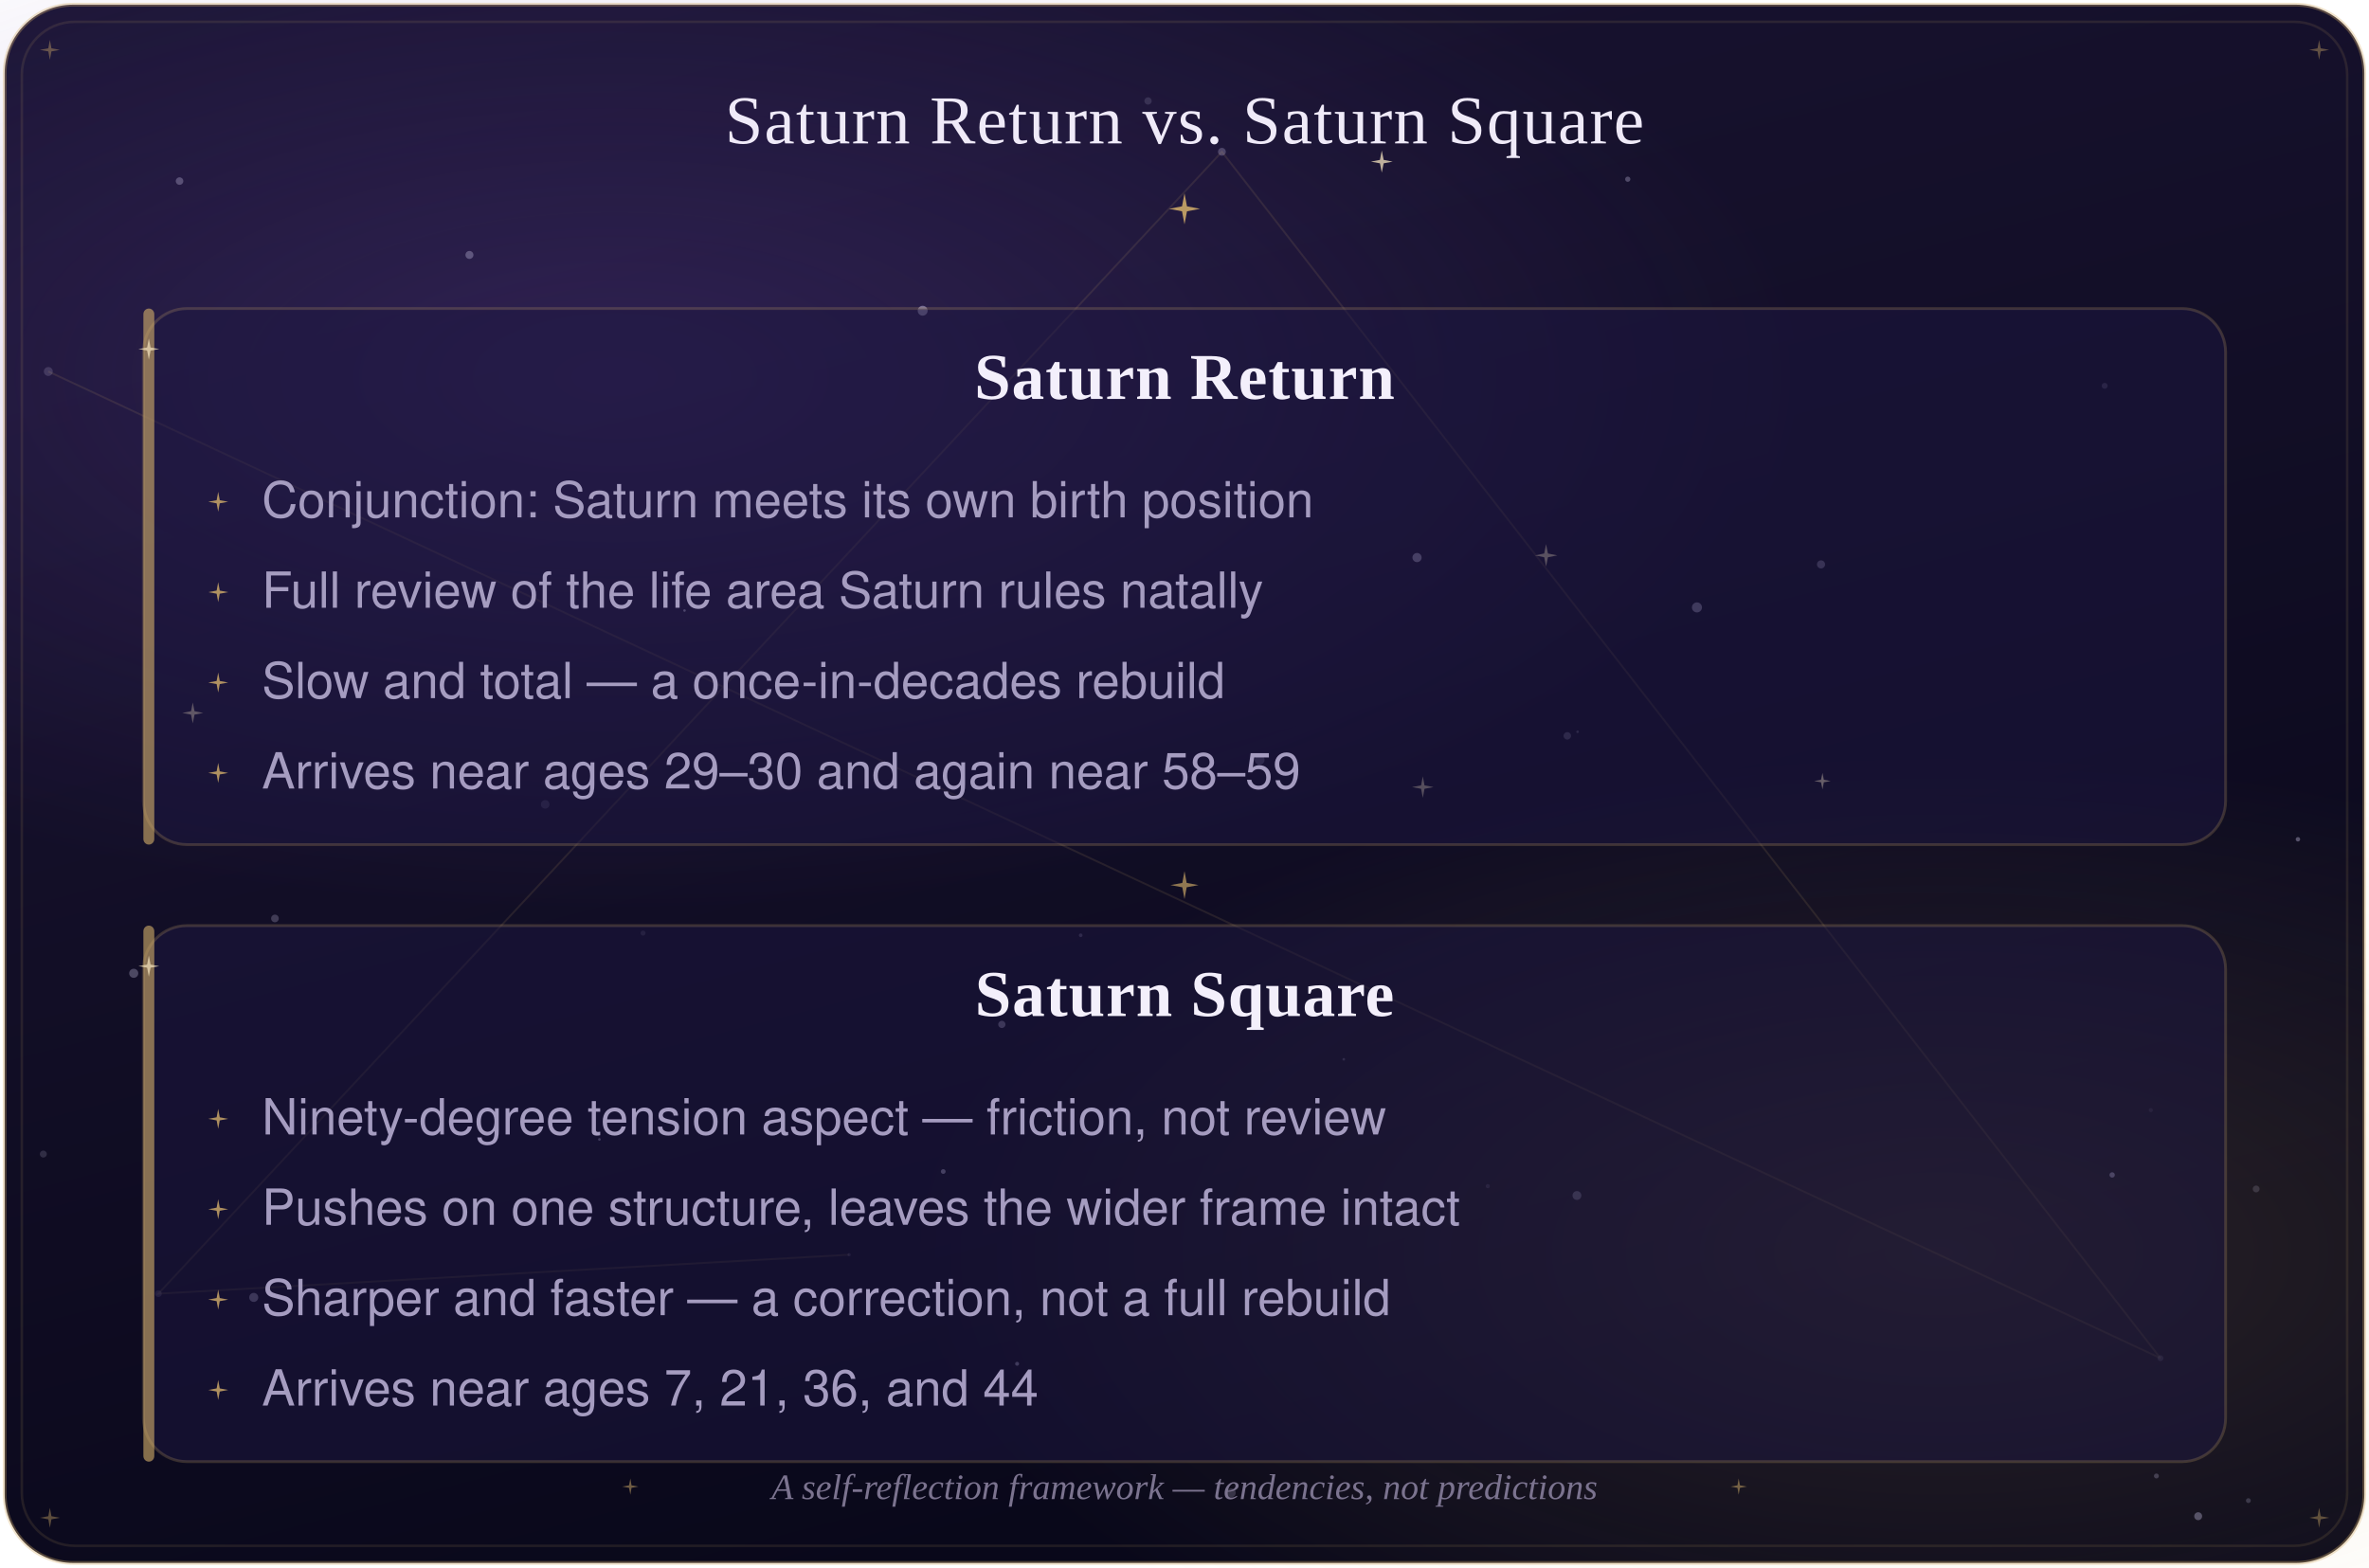
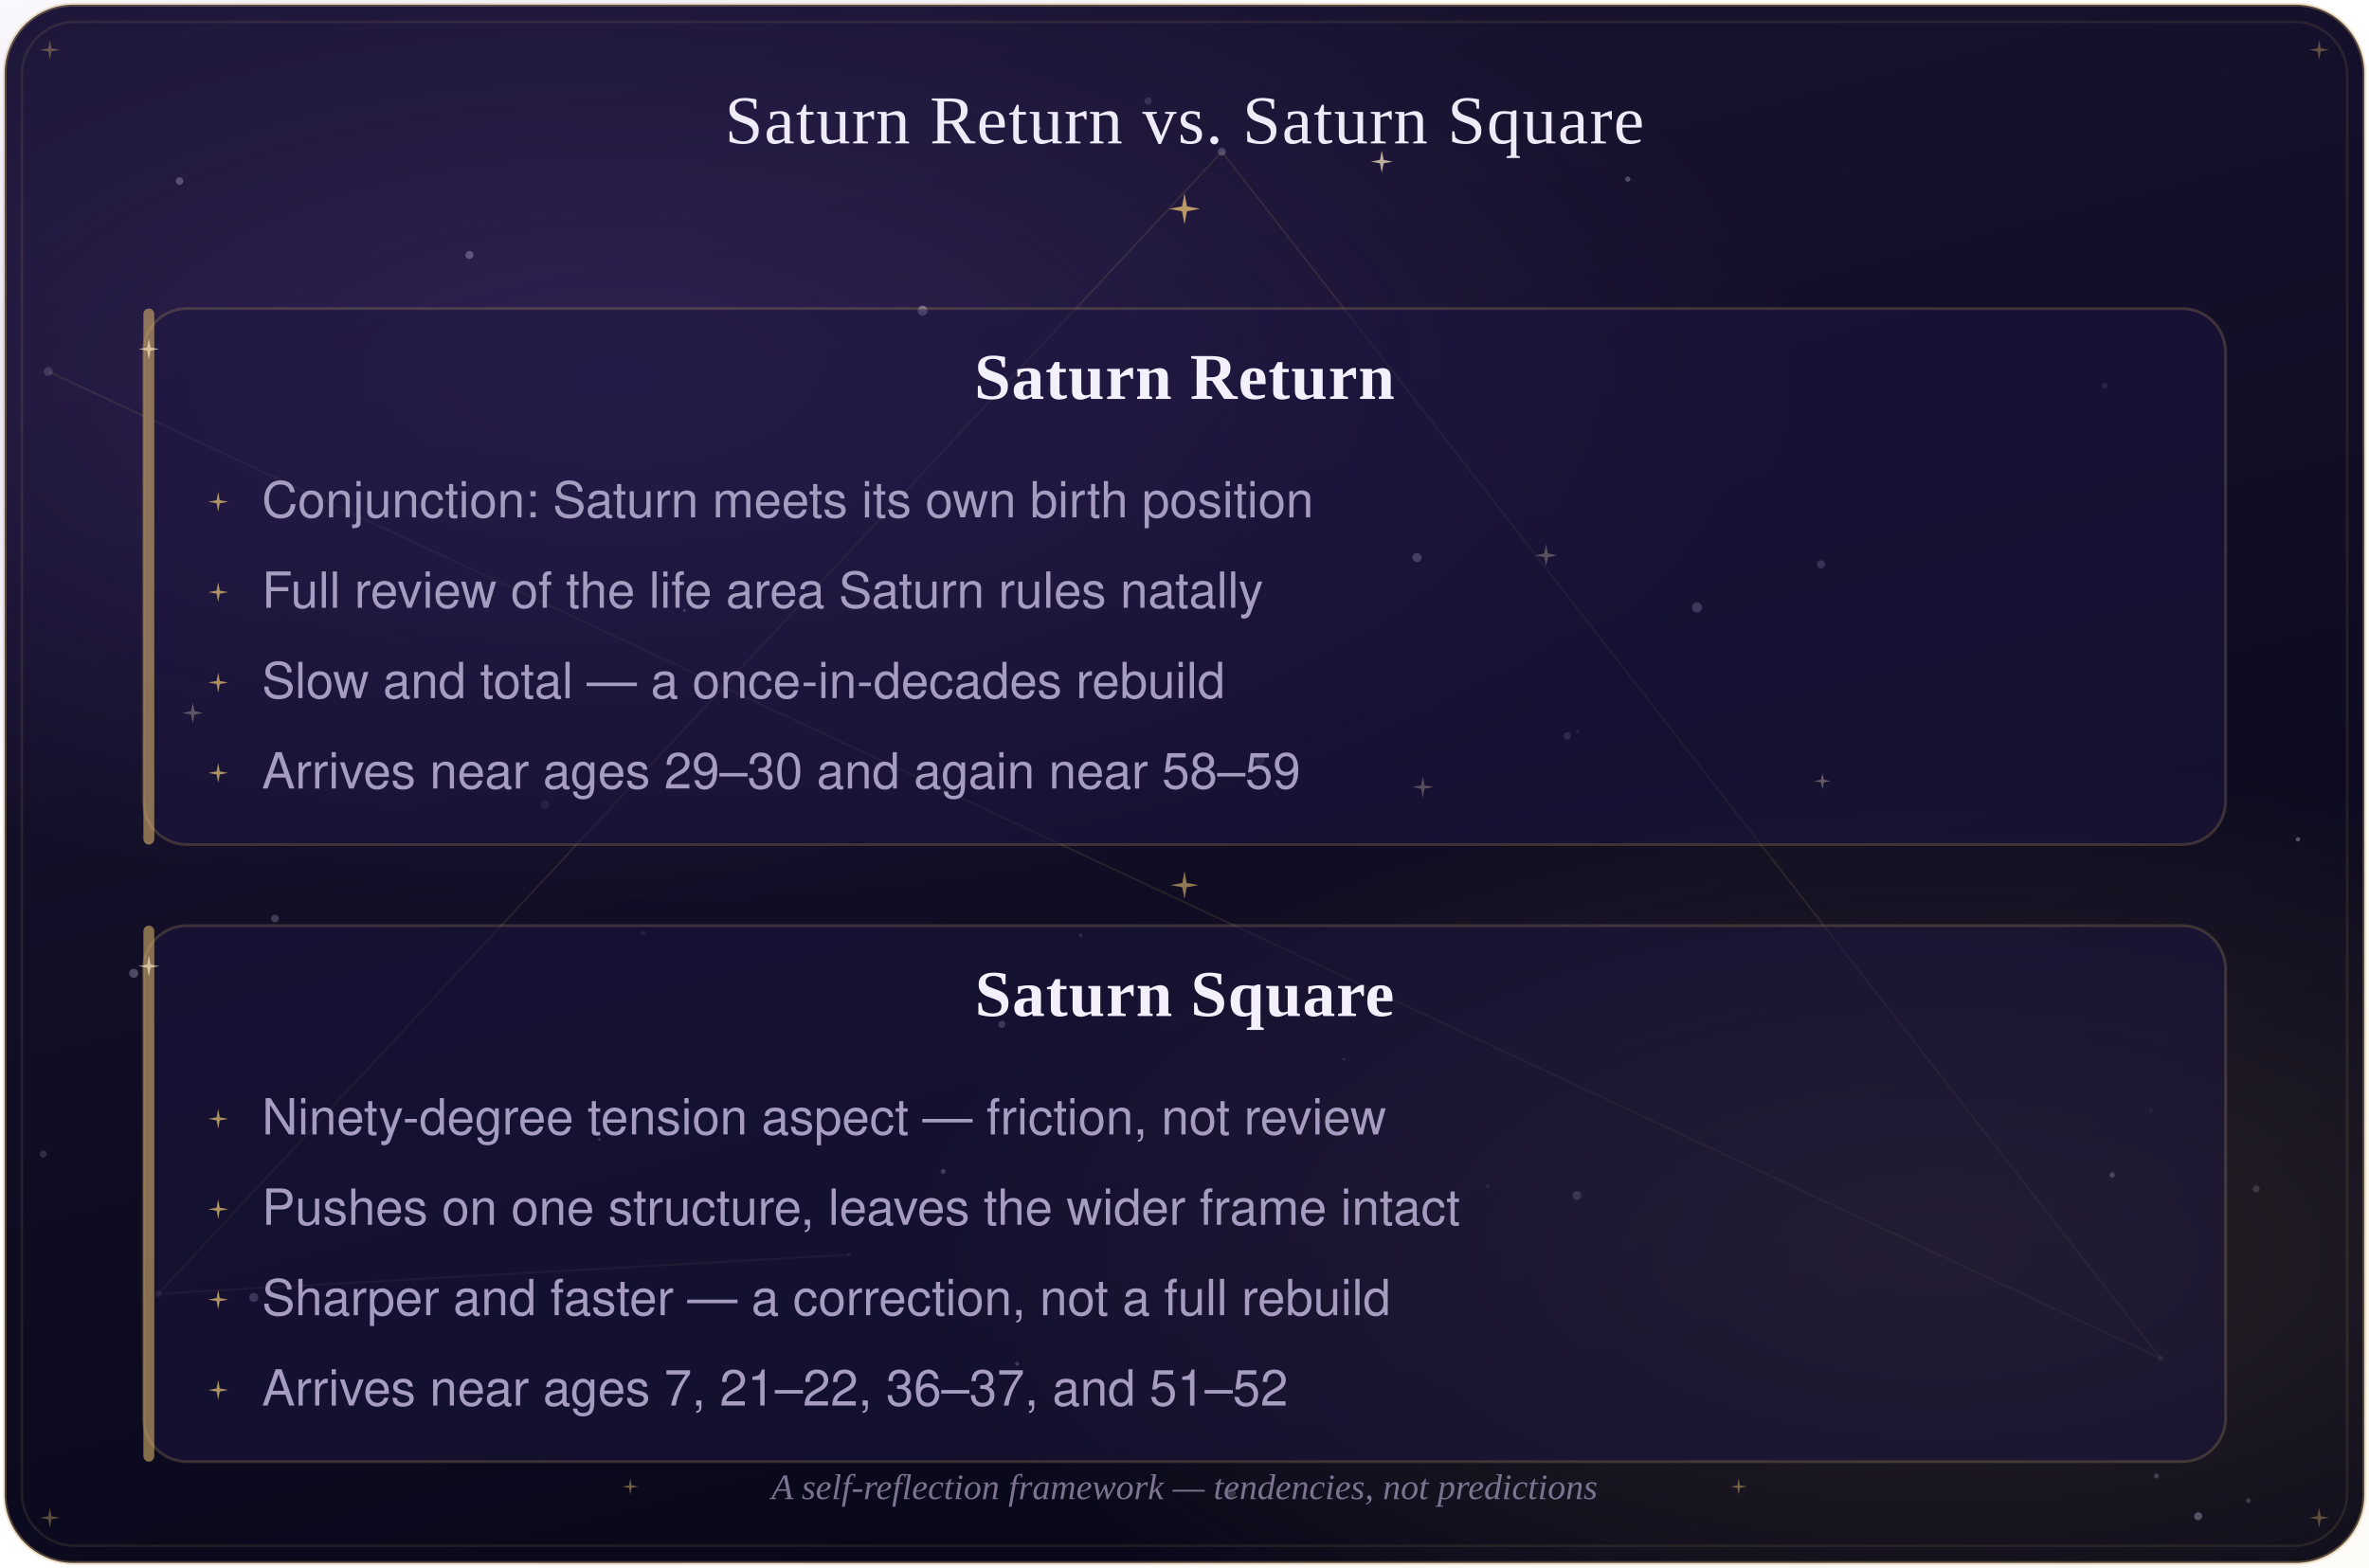
<svg xmlns="http://www.w3.org/2000/svg" viewBox="0 0 760 503" role="img" aria-label="Saturn Return vs. Saturn Square">
  <defs>
    <linearGradient id="survivingsaturnreturn0en-panel" x1="0" y1="0" x2="0.4" y2="1">
      <stop offset="0" stop-color="#1a1433" />
      <stop offset="0.55" stop-color="#120e26" />
      <stop offset="1" stop-color="#09081a" />
    </linearGradient>
    <radialGradient id="survivingsaturnreturn0en-foil" cx="0.42" cy="0.34" r="0.75">
      <stop offset="0" stop-color="#fbf0d2" />
      <stop offset="0.5" stop-color="#e8c882" />
      <stop offset="1" stop-color="#b8923f" />
    </radialGradient>
    <radialGradient id="survivingsaturnreturn0en-glow" cx="0.5" cy="0.5" r="0.5">
      <stop offset="0" stop-color="#f6e6bf" />
      <stop offset="1" stop-color="#f6e6bf" stop-opacity="0" />
    </radialGradient>
    <radialGradient id="survivingsaturnreturn0en-neb1" cx="0.5" cy="0.5" r="0.5">
      <stop offset="0" stop-color="#6f4bb0" stop-opacity="0.28" />
      <stop offset="1" stop-color="#6f4bb0" stop-opacity="0" />
    </radialGradient>
    <radialGradient id="survivingsaturnreturn0en-neb2" cx="0.5" cy="0.5" r="0.5">
      <stop offset="0" stop-color="#d4af6a" stop-opacity="0.16" />
      <stop offset="1" stop-color="#d4af6a" stop-opacity="0" />
    </radialGradient>
    <linearGradient id="survivingsaturnreturn0en-rule" x1="0" y1="0" x2="1" y2="0">
      <stop offset="0" stop-color="#d4af6a" stop-opacity="0" />
      <stop offset="0.5" stop-color="#d4af6a" stop-opacity="0.6" />
      <stop offset="1" stop-color="#d4af6a" stop-opacity="0" />
    </linearGradient>
  </defs>
  <rect x="1.5" y="1.5" width="757" height="500" rx="22" fill="url(#survivingsaturnreturn0en-panel)" />
  <ellipse cx="198" cy="121" rx="380" ry="171" fill="url(#survivingsaturnreturn0en-neb1)" />
  <ellipse cx="623" cy="402" rx="334" ry="161" fill="url(#survivingsaturnreturn0en-neb2)" />
  <circle cx="675.2" cy="123.8" r="0.95" fill="#cfc8ea" opacity="0.20" />
  <circle cx="705.2" cy="486.5" r="1.27" fill="#cfc8ea" opacity="0.35" />
  <circle cx="395.0" cy="479.0" r="1.43" fill="#cfc8ea" opacity="0.21" />
  <circle cx="272.4" cy="402.6" r="0.52" fill="#cfc8ea" opacity="0.15" />
  <circle cx="57.6" cy="58.1" r="1.21" fill="#cfc8ea" opacity="0.31" />
  <circle cx="502.8" cy="236.1" r="1.20" fill="#cfc8ea" opacity="0.25" />
  <circle cx="50.8" cy="415.1" r="1.08" fill="#cfc8ea" opacity="0.16" />
  <circle cx="677.6" cy="377.0" r="0.86" fill="#cfc8ea" opacity="0.51" />
  <circle cx="206.3" cy="299.4" r="0.80" fill="#cfc8ea" opacity="0.16" />
  <circle cx="174.9" cy="258.1" r="1.37" fill="#cfc8ea" opacity="0.16" />
  <circle cx="296.0" cy="99.7" r="1.59" fill="#cfc8ea" opacity="0.47" />
  <circle cx="392.0" cy="48.7" r="1.25" fill="#cfc8ea" opacity="0.27" />
  <circle cx="584.2" cy="181.1" r="1.30" fill="#cfc8ea" opacity="0.35" />
  <circle cx="693.1" cy="435.8" r="0.95" fill="#cfc8ea" opacity="0.15" />
  <circle cx="321.4" cy="328.7" r="1.16" fill="#cfc8ea" opacity="0.41" />
  <circle cx="42.9" cy="312.3" r="1.46" fill="#cfc8ea" opacity="0.31" />
  <circle cx="404.1" cy="243.8" r="1.58" fill="#cfc8ea" opacity="0.25" />
  <circle cx="505.9" cy="383.6" r="1.42" fill="#cfc8ea" opacity="0.32" />
  <circle cx="368.3" cy="32.4" r="1.17" fill="#cfc8ea" opacity="0.15" />
  <circle cx="81.4" cy="416.3" r="1.45" fill="#cfc8ea" opacity="0.41" />
  <circle cx="15.5" cy="119.2" r="1.43" fill="#cfc8ea" opacity="0.18" />
  <circle cx="192.3" cy="365.6" r="0.43" fill="#cfc8ea" opacity="0.43" />
  <circle cx="13.9" cy="370.3" r="1.12" fill="#cfc8ea" opacity="0.17" />
  <circle cx="331.5" cy="125.0" r="1.06" fill="#cfc8ea" opacity="0.54" />
  <circle cx="690.0" cy="356.2" r="0.66" fill="#cfc8ea" opacity="0.13" />
  <circle cx="302.6" cy="375.9" r="0.76" fill="#cfc8ea" opacity="0.50" />
  <circle cx="219.6" cy="195.9" r="0.41" fill="#cfc8ea" opacity="0.53" />
  <circle cx="737.2" cy="269.3" r="0.71" fill="#cfc8ea" opacity="0.37" />
  <circle cx="150.6" cy="81.8" r="1.28" fill="#cfc8ea" opacity="0.33" />
  <circle cx="723.8" cy="381.5" r="1.10" fill="#cfc8ea" opacity="0.17" />
  <circle cx="691.8" cy="473.6" r="0.79" fill="#cfc8ea" opacity="0.24" />
  <circle cx="326.3" cy="437.6" r="0.64" fill="#cfc8ea" opacity="0.44" />
  <circle cx="506.1" cy="234.8" r="0.42" fill="#cfc8ea" opacity="0.24" />
  <circle cx="522.2" cy="57.5" r="0.84" fill="#cfc8ea" opacity="0.31" />
  <circle cx="477.3" cy="380.6" r="0.67" fill="#cfc8ea" opacity="0.16" />
  <circle cx="431.1" cy="339.9" r="0.43" fill="#cfc8ea" opacity="0.26" />
  <circle cx="544.4" cy="194.9" r="1.61" fill="#cfc8ea" opacity="0.43" />
  <circle cx="346.7" cy="300.1" r="0.59" fill="#cfc8ea" opacity="0.27" />
  <circle cx="333.3" cy="41.2" r="0.60" fill="#cfc8ea" opacity="0.44" />
  <circle cx="721.3" cy="481.5" r="0.78" fill="#cfc8ea" opacity="0.21" />
  <circle cx="454.6" cy="178.9" r="1.47" fill="#cfc8ea" opacity="0.48" />
  <circle cx="88.2" cy="294.7" r="1.23" fill="#cfc8ea" opacity="0.24" />
  <path d="M 443.286 48.3 L 443.9 51.3 L 446.8 51.862 L 443.9 52.4 L 443.286 55.4 L 442.7 52.4 L 439.8 51.862 L 442.7 51.3 Z" fill="#f6e6bf" opacity="0.742" />
  <path d="M 61.832 225.4 L 62.4 228.2 L 65.2 228.759 L 62.4 229.3 L 61.832 232.1 L 61.3 229.3 L 58.5 228.759 L 61.3 228.2 Z" fill="#f6e6bf" opacity="0.622" />
  <path d="M 584.669 248.0 L 585.1 250.2 L 587.3 250.619 L 585.1 251.0 L 584.669 253.3 L 584.2 251.0 L 582.0 250.619 L 584.2 250.2 Z" fill="#f6e6bf" opacity="0.706" />
  <path d="M 456.449 249.1 L 457.0 252.0 L 459.9 252.542 L 457.0 253.1 L 456.449 256.0 L 455.9 253.1 L 453.0 252.542 L 455.9 252.0 Z" fill="#f6e6bf" opacity="0.549" />
  <path d="M 495.992 174.6 L 496.6 177.6 L 499.6 178.209 L 496.6 178.8 L 495.992 181.8 L 495.4 178.8 L 492.4 178.209 L 495.4 177.6 Z" fill="#f6e6bf" opacity="0.575" />
  <path d="M 272.4 402.6 L 50.8 415.1 L 392.0 48.7 L 693.1 435.8 L 15.5 119.2" fill="none" stroke="#d4af6a" stroke-width="0.6" opacity="0.12" />
  <rect x="1.5" y="1.5" width="757" height="500" rx="22" fill="none" stroke="#d4af6a" stroke-opacity="0.34" stroke-width="1.2" />
  <rect x="7" y="7" width="746" height="489" rx="17" fill="none" stroke="#d4af6a" stroke-opacity="0.12" stroke-width="0.8" />
  <path d="M 16 12.8 L 16.5 15.5 L 19.2 16 L 16.5 16.5 L 16 19.2 L 15.5 16.5 L 12.8 16 L 15.5 15.5 Z" fill="#d4af6a" opacity="0.4" />
  <path d="M 744 12.8 L 744.5 15.5 L 747.2 16 L 744.5 16.5 L 744 19.2 L 743.5 16.5 L 740.8 16 L 743.5 15.5 Z" fill="#d4af6a" opacity="0.4" />
  <path d="M 16 483.8 L 16.5 486.5 L 19.2 487 L 16.5 487.5 L 16 490.2 L 15.5 487.5 L 12.8 487 L 15.5 486.5 Z" fill="#d4af6a" opacity="0.4" />
  <path d="M 744 483.8 L 744.5 486.5 L 747.2 487 L 744.5 487.5 L 744 490.2 L 743.5 487.5 L 740.8 487 L 743.5 486.5 Z" fill="#d4af6a" opacity="0.4" />
  <text x="380" y="46" text-anchor="middle" font-family="Georgia, 'Times New Roman', serif" font-size="22" letter-spacing="0.4" fill="#efeaf8">Saturn Return vs. Saturn Square</text>
  <line x1="230" y1="67" x2="368" y2="67" stroke="url(#survivingsaturnreturn0en-rule)" stroke-width="1" />
  <line x1="392" y1="67" x2="530" y2="67" stroke="url(#survivingsaturnreturn0en-rule)" stroke-width="1" />
  <path d="M 380 62.0 L 380.8 66.2 L 385.0 67 L 380.8 67.8 L 380 72.0 L 379.2 67.8 L 375.0 67 L 379.2 66.2 Z" fill="#d4af6a" opacity="0.85" />
  <rect x="46" y="99" width="668" height="172.0" rx="14" fill="#1d1740" fill-opacity="0.5" stroke="#d4af6a" stroke-opacity="0.22" stroke-width="0.9" />
  <rect x="46" y="99" width="3.5" height="172.0" rx="1.8" fill="#d4af6a" fill-opacity="0.6" />
  <path d="M 47.75 108.6 L 48.3 111.5 L 51.1 112 L 48.3 112.5 L 47.75 115.4 L 47.2 112.5 L 44.4 112 L 47.2 111.5 Z" fill="#f6e6bf" opacity="0.7" />
  <text x="380" y="128.0" text-anchor="middle" font-family="Georgia, 'Times New Roman', serif" font-size="21" font-weight="700" letter-spacing="0.3" fill="#f3effb">Saturn Return</text>
  <path d="M 70 157.8 L 70.5 160.5 L 73.2 161 L 70.5 161.5 L 70 164.2 L 69.5 161.5 L 66.8 161 L 69.5 160.5 Z" fill="#d4af6a" opacity="0.8" />
  <text x="84" y="166.0" font-family="Helvetica, Arial, sans-serif" font-size="16" fill="#a59cc0">Conjunction: Saturn meets its own birth position</text>
  <path d="M 70 186.8 L 70.5 189.5 L 73.2 190 L 70.5 190.5 L 70 193.2 L 69.5 190.5 L 66.8 190 L 69.5 189.5 Z" fill="#d4af6a" opacity="0.8" />
  <text x="84" y="195.0" font-family="Helvetica, Arial, sans-serif" font-size="16" fill="#a59cc0">Full review of the life area Saturn rules natally</text>
  <path d="M 70 215.8 L 70.5 218.5 L 73.2 219 L 70.5 219.5 L 70 222.2 L 69.5 219.5 L 66.8 219 L 69.5 218.5 Z" fill="#d4af6a" opacity="0.8" />
  <text x="84" y="224.0" font-family="Helvetica, Arial, sans-serif" font-size="16" fill="#a59cc0">Slow and total — a once-in-decades rebuild</text>
  <path d="M 70 244.8 L 70.5 247.5 L 73.2 248 L 70.5 248.5 L 70 251.2 L 69.5 248.5 L 66.8 248 L 69.5 247.5 Z" fill="#d4af6a" opacity="0.8" />
  <text x="84" y="253.0" font-family="Helvetica, Arial, sans-serif" font-size="16" fill="#a59cc0">Arrives near ages 29–30 and again near 58–59</text>
  <path d="M 380 279.5 L 380.7 283.3 L 384.5 284 L 380.7 284.7 L 380 288.5 L 379.3 284.7 L 375.5 284 L 379.3 283.3 Z" fill="#d4af6a" opacity="0.65" />
  <rect x="46" y="297" width="668" height="172.0" rx="14" fill="#1d1740" fill-opacity="0.5" stroke="#d4af6a" stroke-opacity="0.22" stroke-width="0.9" />
  <rect x="46" y="297" width="3.5" height="172.0" rx="1.8" fill="#d4af6a" fill-opacity="0.6" />
  <path d="M 47.75 306.6 L 48.3 309.5 L 51.1 310 L 48.3 310.5 L 47.75 313.4 L 47.2 310.5 L 44.4 310 L 47.2 309.5 Z" fill="#f6e6bf" opacity="0.7" />
  <text x="380" y="326.0" text-anchor="middle" font-family="Georgia, 'Times New Roman', serif" font-size="21" font-weight="700" letter-spacing="0.3" fill="#f3effb">Saturn Square</text>
  <path d="M 70 355.8 L 70.5 358.5 L 73.2 359 L 70.5 359.5 L 70 362.2 L 69.5 359.5 L 66.8 359 L 69.5 358.5 Z" fill="#d4af6a" opacity="0.8" />
  <text x="84" y="364.0" font-family="Helvetica, Arial, sans-serif" font-size="16" fill="#a59cc0">Ninety-degree tension aspect — friction, not review</text>
  <path d="M 70 384.8 L 70.5 387.5 L 73.2 388 L 70.5 388.5 L 70 391.2 L 69.5 388.5 L 66.8 388 L 69.5 387.5 Z" fill="#d4af6a" opacity="0.8" />
  <text x="84" y="393.0" font-family="Helvetica, Arial, sans-serif" font-size="16" fill="#a59cc0">Pushes on one structure, leaves the wider frame intact</text>
  <path d="M 70 413.8 L 70.5 416.5 L 73.2 417 L 70.5 417.5 L 70 420.2 L 69.5 417.5 L 66.8 417 L 69.5 416.5 Z" fill="#d4af6a" opacity="0.8" />
  <text x="84" y="422.0" font-family="Helvetica, Arial, sans-serif" font-size="16" fill="#a59cc0">Sharper and faster — a correction, not a full rebuild</text>
  <path d="M 70 442.8 L 70.5 445.5 L 73.2 446 L 70.5 446.5 L 70 449.2 L 69.5 446.5 L 66.8 446 L 69.5 445.5 Z" fill="#d4af6a" opacity="0.8" />
-   <text x="84" y="451.0" font-family="Helvetica, Arial, sans-serif" font-size="16" fill="#a59cc0">Arrives near ages 7, 21, 36, and 44</text>
+   <text x="84" y="451.0" font-family="Helvetica, Arial, sans-serif" font-size="16" fill="#a59cc0">Arrives near ages 7, 21–22, 36–37, and 51–52</text>
  <path d="M 202.227 474.4 L 202.6 476.6 L 204.8 477 L 202.6 477.4 L 202.227 479.6 L 201.8 477.4 L 199.6 477 L 201.8 476.6 Z" fill="#d4af6a" opacity="0.5" />
  <text x="380" y="481" text-anchor="middle" font-family="Georgia, 'Times New Roman', serif" font-style="italic" font-size="11.5" fill="#7b738f">A self-reflection framework — tendencies, not predictions</text>
  <path d="M 557.773 474.4 L 558.2 476.6 L 560.4 477 L 558.2 477.4 L 557.773 479.6 L 557.4 477.4 L 555.2 477 L 557.4 476.6 Z" fill="#d4af6a" opacity="0.5" />
</svg>
